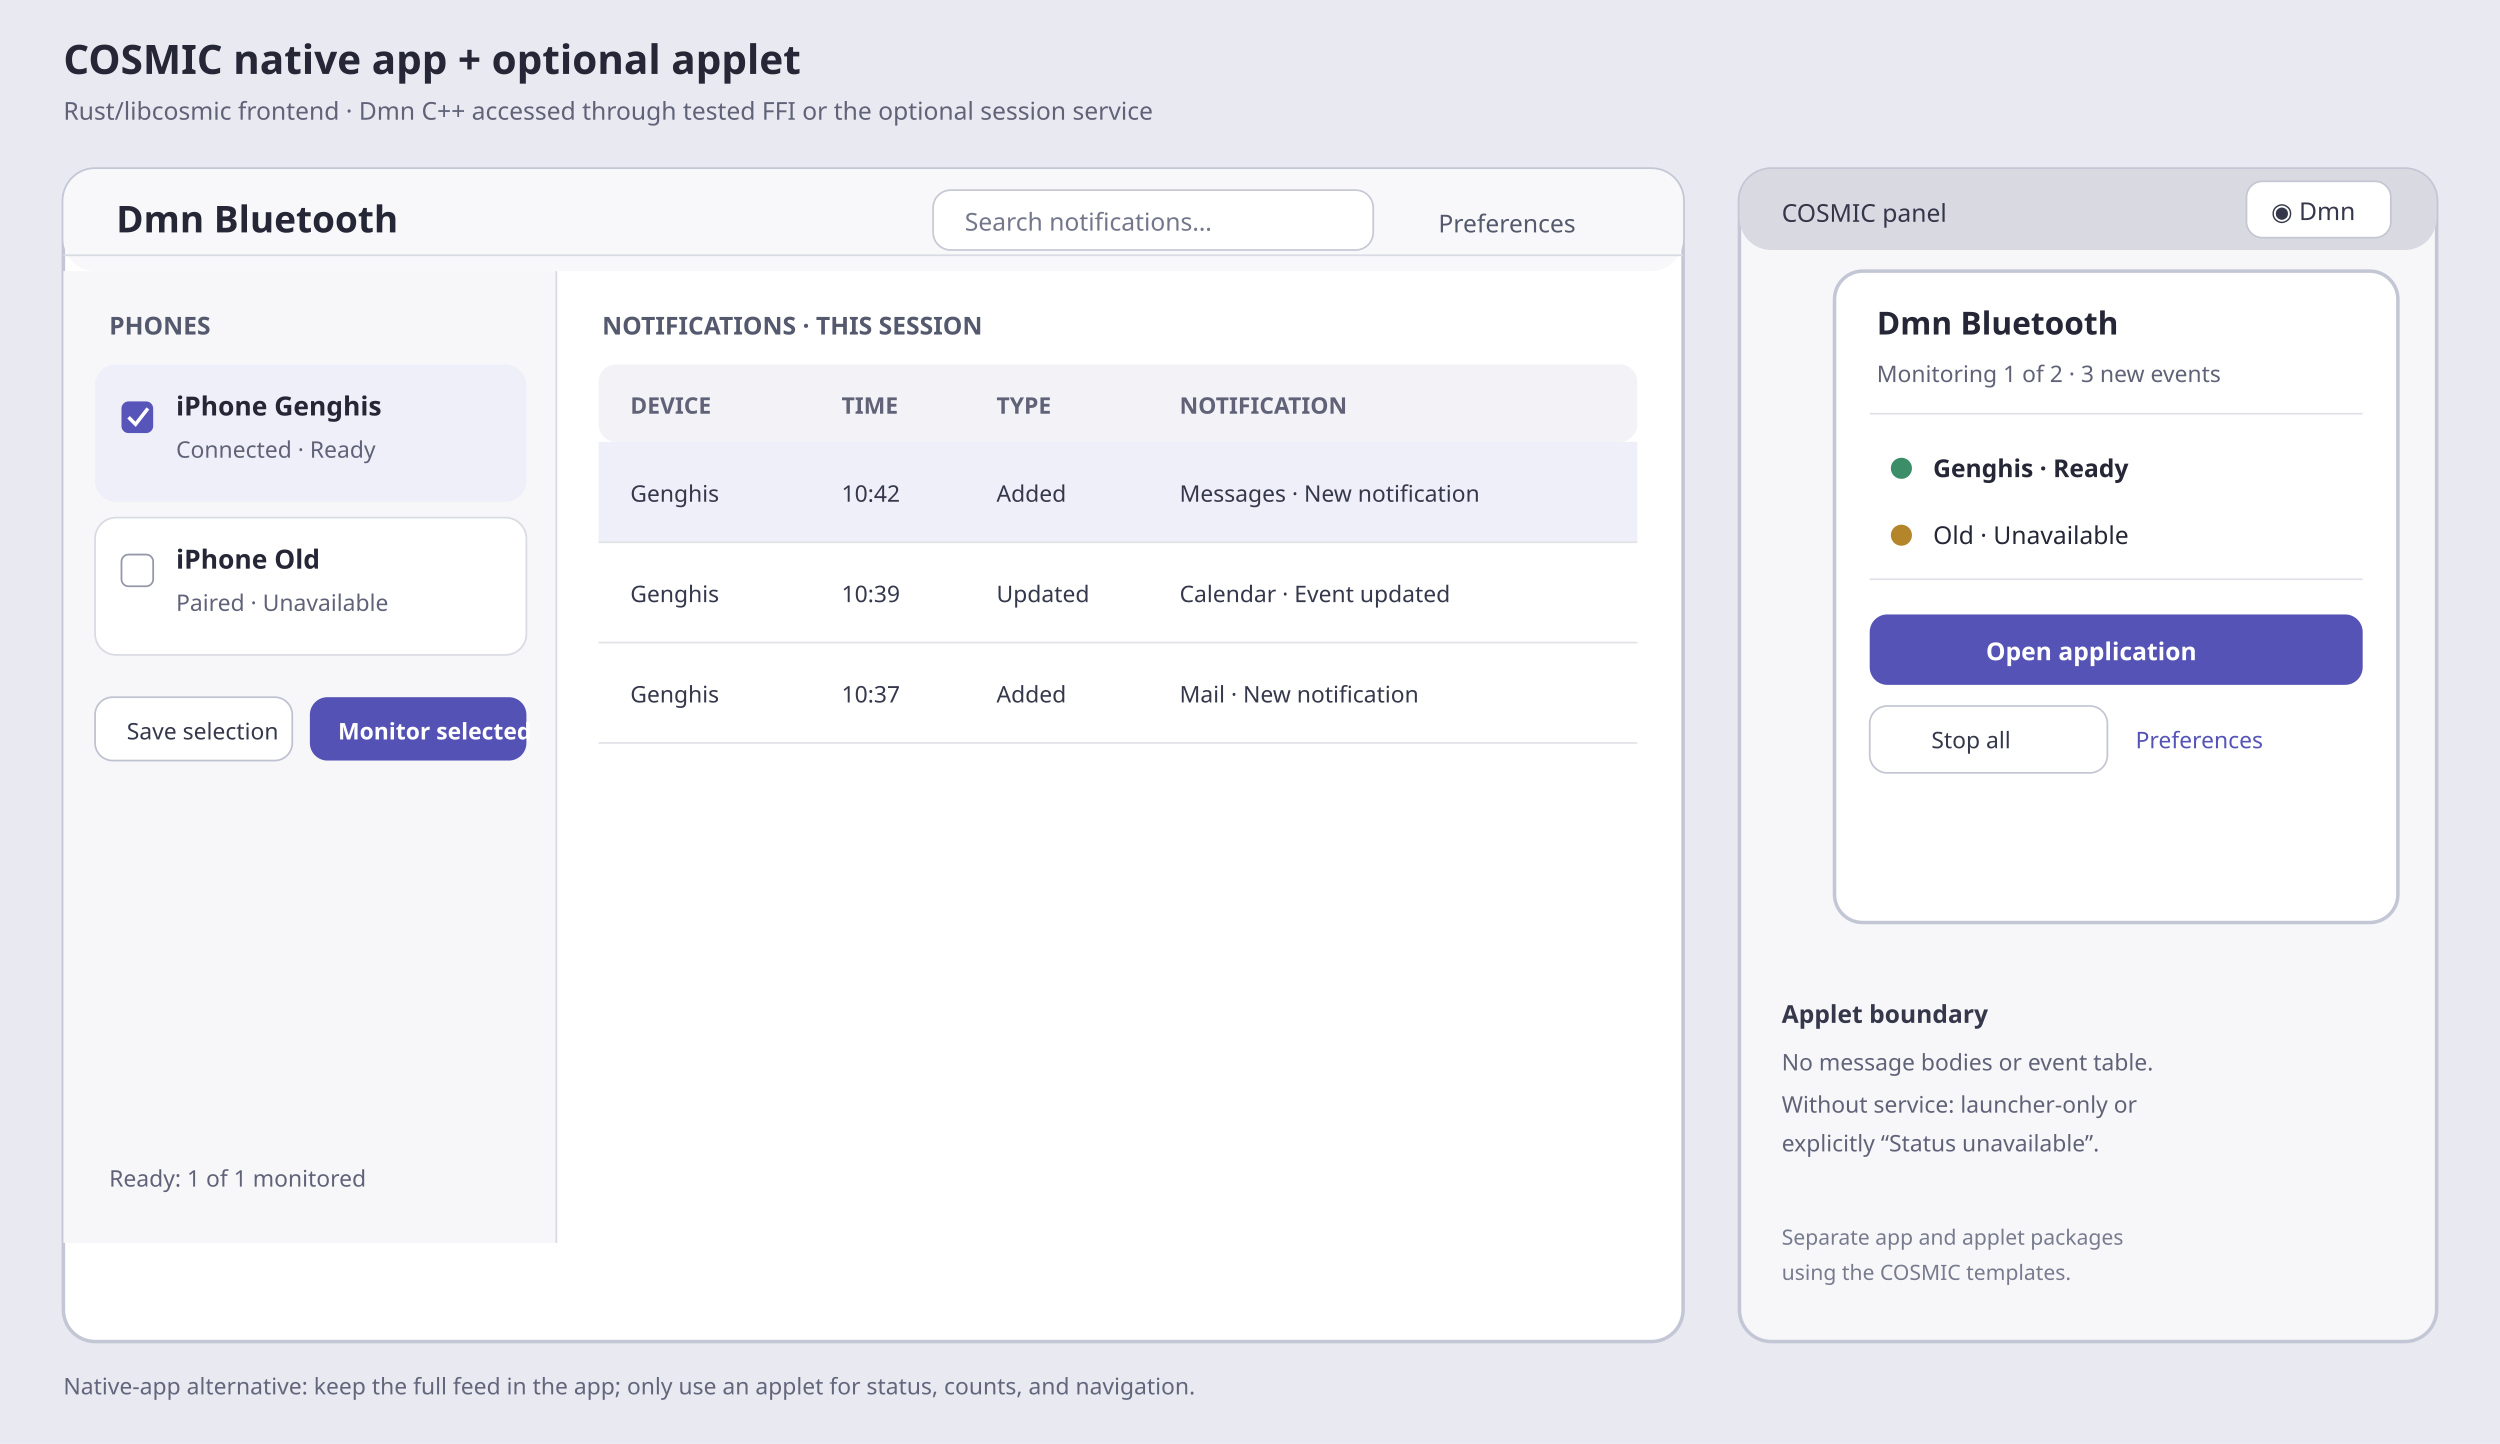
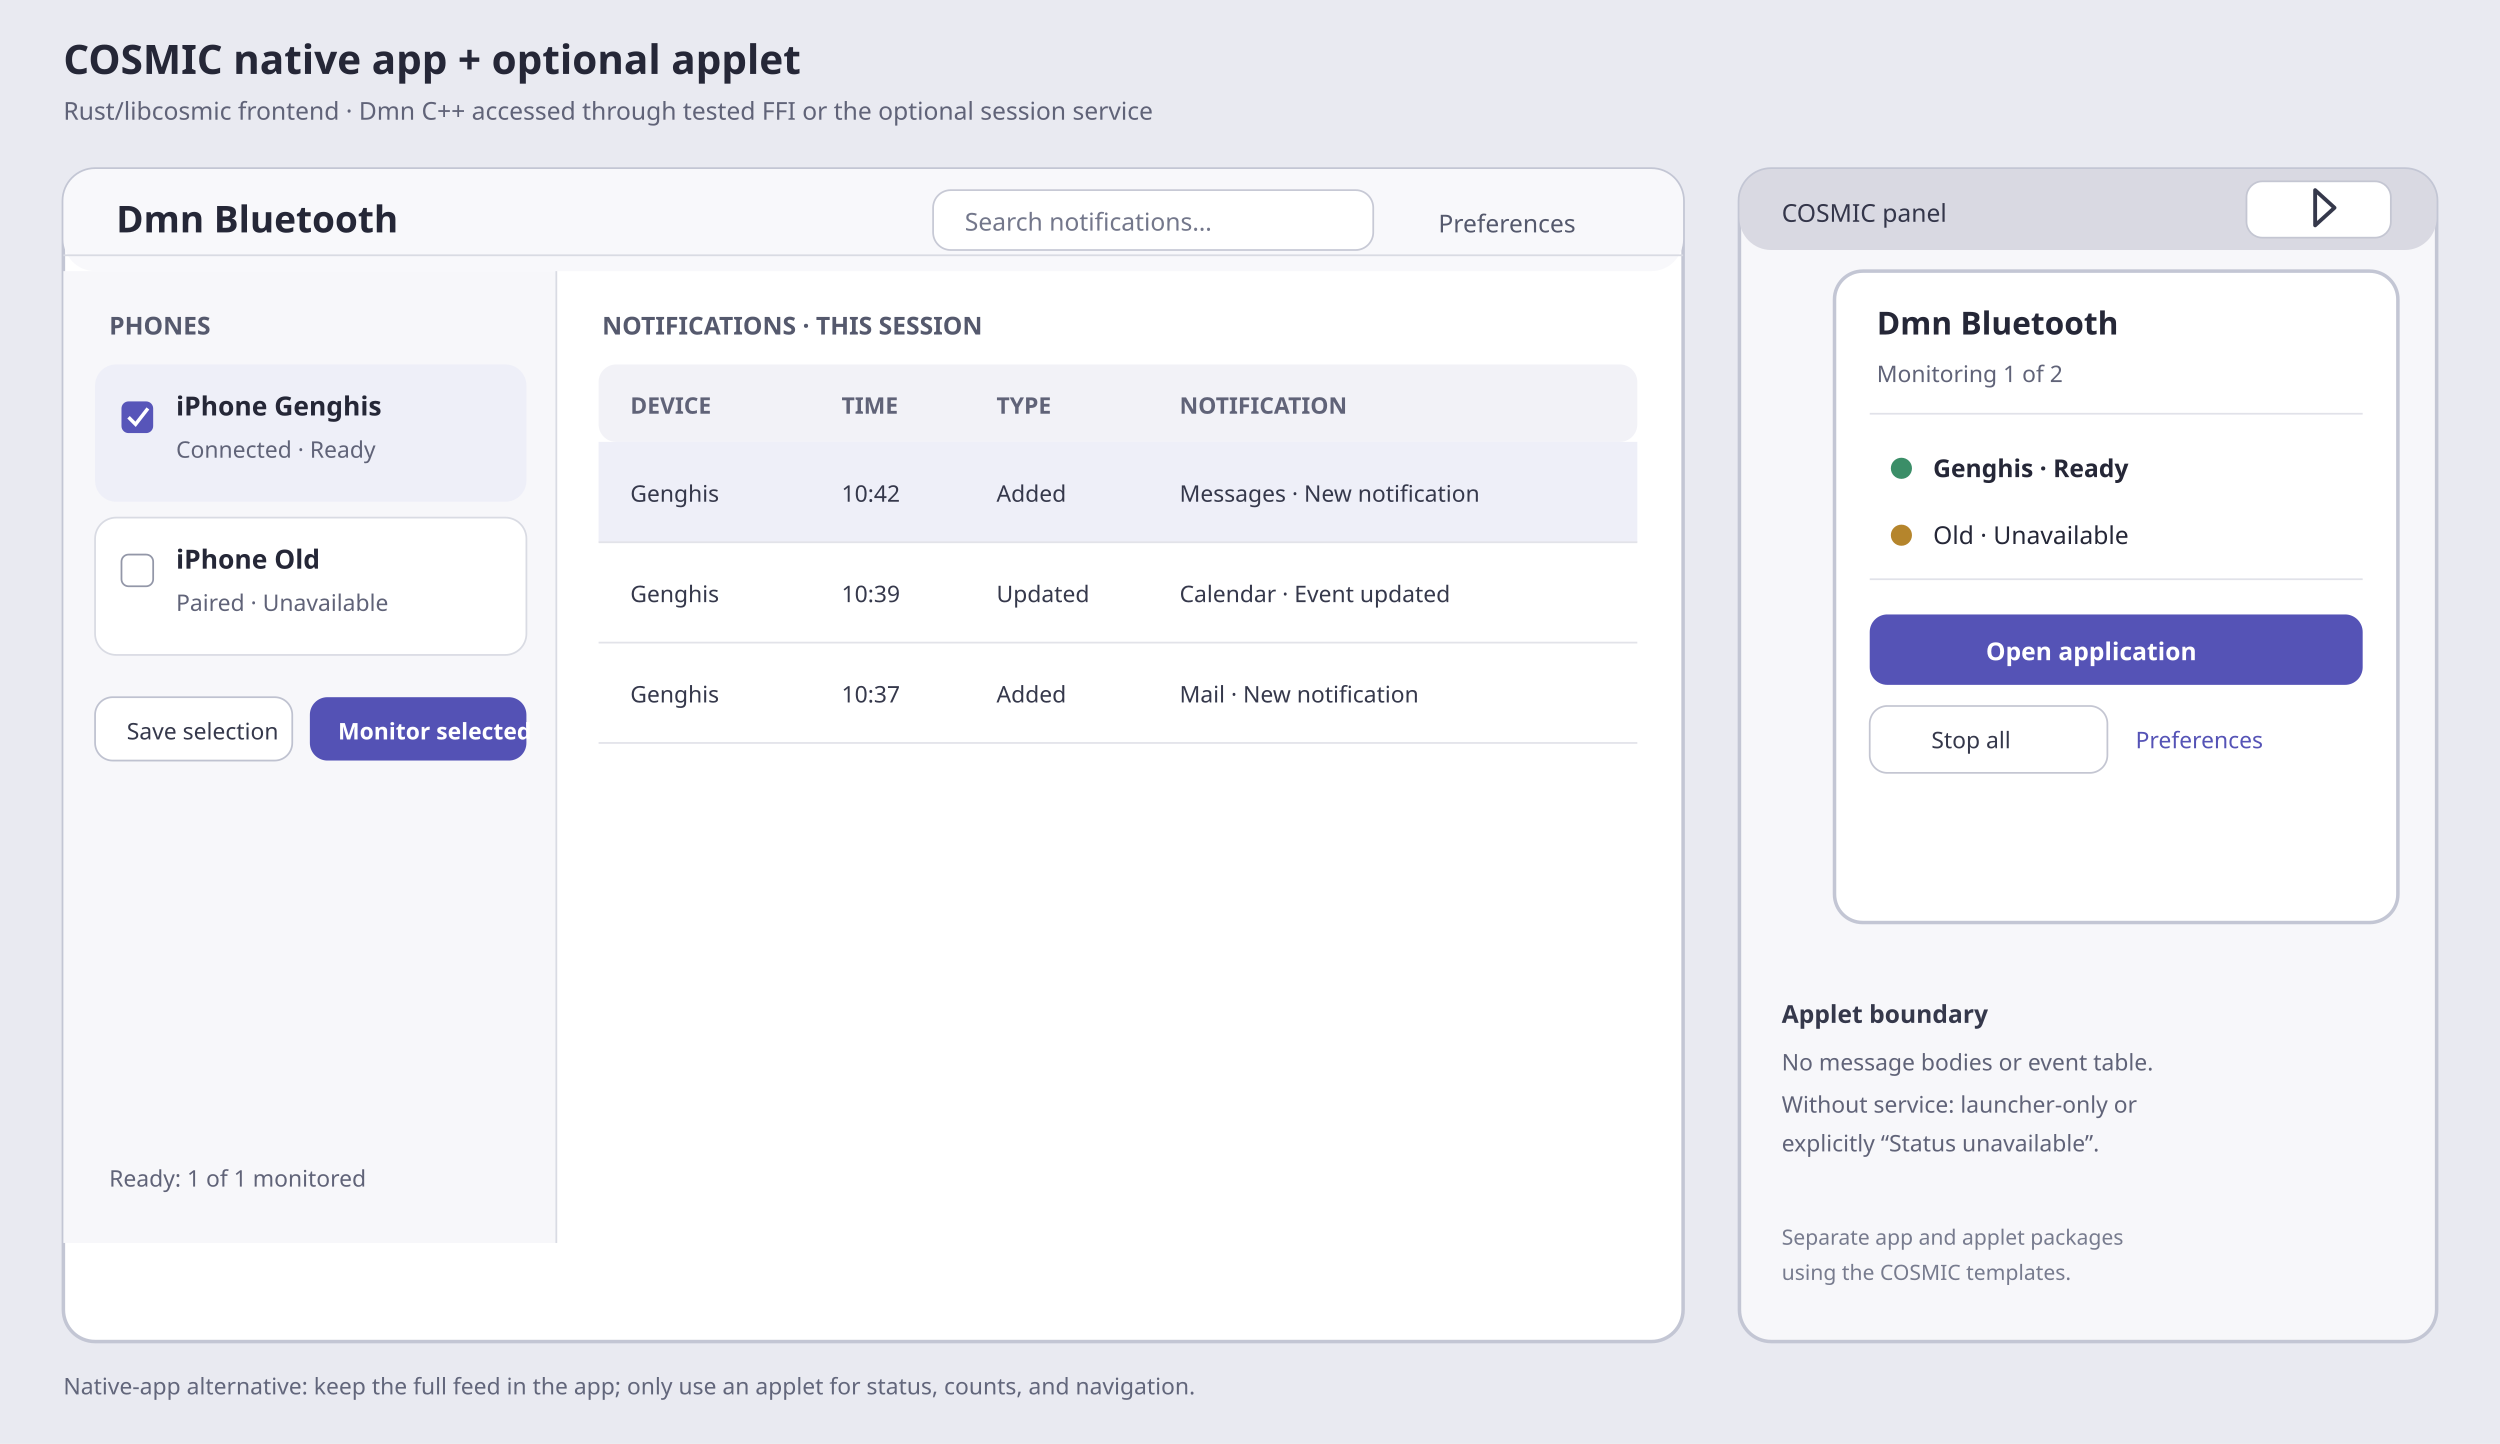
<svg xmlns="http://www.w3.org/2000/svg" width="1420" height="820" viewBox="0 0 1420 820" role="img" aria-labelledby="title desc">
  <rect width="1420" height="820" fill="#e9eaf1" />
  <text x="36" y="42" font-family="sans-serif" font-size="23" font-weight="700" fill="#252737">COSMIC native app + optional applet</text>
  <text x="36" y="68" font-family="sans-serif" font-size="14" fill="#606378">Rust/libcosmic frontend · Dmn C++ accessed through tested FFI or the optional session service</text>
  <rect x="36" y="96" width="920" height="666" rx="18" fill="#fff" stroke="#c3c6d4" stroke-width="2" />
  <rect x="36" y="96" width="920" height="58" rx="18" fill="#f8f8fb" />
  <path d="M36 145H956" stroke="#d9dbe3" />
  <text x="66" y="132" font-family="sans-serif" font-size="21" font-weight="700" fill="#252737">Dmn Bluetooth</text>
  <rect x="530" y="108" width="250" height="34" rx="10" fill="#fff" stroke="#c7c9d5" />
  <text x="548" y="131" font-family="sans-serif" font-size="14" fill="#73778b">Search notifications…</text>
  <text x="817" y="132" font-family="sans-serif" font-size="14" fill="#55596d">Preferences</text>
  <rect x="36" y="154" width="280" height="552" fill="#f7f7fa" />
  <path d="M316 154V706" stroke="#d9dbe3" />
  <text x="62" y="190" font-family="sans-serif" font-size="14" font-weight="700" fill="#55596d">PHONES</text>
  <rect x="54" y="207" width="245" height="78" rx="12" fill="#eeeff8" />
  <rect x="69" y="228" width="18" height="18" rx="4" fill="#5755b9" />
  <path d="m73 237 4 4 7-9" fill="none" stroke="#fff" stroke-width="2" />
  <text x="100" y="236" font-family="sans-serif" font-size="15" font-weight="700" fill="#252737">iPhone Genghis</text>
  <text x="100" y="260" font-family="sans-serif" font-size="13" fill="#606378">Connected · Ready</text>
  <rect x="54" y="294" width="245" height="78" rx="12" fill="#fff" stroke="#d9dbe3" />
  <rect x="69" y="315" width="18" height="18" rx="4" fill="#fff" stroke="#9397a8" />
  <text x="100" y="323" font-family="sans-serif" font-size="15" font-weight="700" fill="#252737">iPhone Old</text>
  <text x="100" y="347" font-family="sans-serif" font-size="13" fill="#606378">Paired · Unavailable</text>
  <rect x="54" y="396" width="112" height="36" rx="10" fill="#fff" stroke="#bfc2d0" />
  <text x="72" y="420" font-family="sans-serif" font-size="13" fill="#35384b">Save selection</text>
  <rect x="176" y="396" width="123" height="36" rx="10" fill="#5452b5" />
  <text x="192" y="420" font-family="sans-serif" font-size="13" font-weight="700" fill="#fff">Monitor selected</text>
  <text x="62" y="674" font-family="sans-serif" font-size="13" fill="#606378">Ready: 1 of 1 monitored</text>
  <text x="342" y="190" font-family="sans-serif" font-size="14" font-weight="700" fill="#55596d">NOTIFICATIONS · THIS SESSION</text>
  <rect x="340" y="207" width="590" height="44" rx="10" fill="#f2f2f7" />
  <text x="358" y="235" font-family="sans-serif" font-size="13" font-weight="700" fill="#606378">DEVICE</text>
  <text x="478" y="235" font-family="sans-serif" font-size="13" font-weight="700" fill="#606378">TIME</text>
  <text x="566" y="235" font-family="sans-serif" font-size="13" font-weight="700" fill="#606378">TYPE</text>
  <text x="670" y="235" font-family="sans-serif" font-size="13" font-weight="700" fill="#606378">NOTIFICATION</text>
  <rect x="340" y="251" width="590" height="57" fill="#eeeff8" />
  <g font-family="sans-serif" font-size="13" fill="#35384b">
    <text x="358" y="285">Genghis</text>
    <text x="478" y="285">10:42</text>
    <text x="566" y="285">Added</text>
    <text x="670" y="285">Messages · New notification</text>
    <path d="M340 308H930M340 365H930M340 422H930" stroke="#e2e3e9" />
    <text x="358" y="342">Genghis</text>
    <text x="478" y="342">10:39</text>
    <text x="566" y="342">Updated</text>
    <text x="670" y="342">Calendar · Event updated</text>
    <text x="358" y="399">Genghis</text>
    <text x="478" y="399">10:37</text>
    <text x="566" y="399">Added</text>
    <text x="670" y="399">Mail · New notification</text>
  </g>
  <text x="36" y="792" font-family="sans-serif" font-size="13" fill="#62667b">Native-app alternative: keep the full feed in the app; only use an applet for status, counts, and navigation.</text>
  <rect x="988" y="96" width="396" height="666" rx="18" fill="#f7f7fa" stroke="#c3c6d4" stroke-width="2" />
  <rect x="988" y="96" width="396" height="46" rx="18" fill="#d9d9e2" />
  <text x="1012" y="126" font-family="sans-serif" font-size="14" fill="#34364a">COSMIC panel</text>
  <rect x="1276" y="103" width="82" height="32" rx="9" fill="#fff" stroke="#c4c6d2" />
-   <text x="1290" y="125" font-family="sans-serif" font-size="14" fill="#35384b">◉ Dmn</text>
+   <path d="M1315 108v20l11-10-11-10 0 20 11-10-11-10" fill="none" stroke="#35384b" stroke-width="2.2" stroke-linejoin="round" />
  <rect x="1042" y="154" width="320" height="370" rx="16" fill="#fff" stroke="#c3c6d4" stroke-width="2" />
  <text x="1066" y="190" font-family="sans-serif" font-size="18" font-weight="700" fill="#252737">Dmn Bluetooth</text>
-   <text x="1066" y="217" font-family="sans-serif" font-size="13" fill="#606378">Monitoring 1 of 2 · 3 new events</text>
+   <text x="1066" y="217" font-family="sans-serif" font-size="13" fill="#606378">Monitoring 1 of 2</text>
  <path d="M1062 235H1342" stroke="#e1e2e9" />
  <circle cx="1080" cy="266" r="6" fill="#3b8e68" />
  <text x="1098" y="271" font-family="sans-serif" font-size="14" font-weight="700" fill="#252737">Genghis · Ready</text>
  <circle cx="1080" cy="304" r="6" fill="#b5852c" />
  <text x="1098" y="309" font-family="sans-serif" font-size="14" fill="#252737">Old · Unavailable</text>
  <path d="M1062 329H1342" stroke="#e1e2e9" />
  <rect x="1062" y="349" width="280" height="40" rx="10" fill="#5553b6" />
  <text x="1128" y="375" font-family="sans-serif" font-size="14" font-weight="700" fill="#fff">Open application</text>
  <rect x="1062" y="401" width="135" height="38" rx="10" fill="#fff" stroke="#c4c6d2" />
  <text x="1097" y="425" font-family="sans-serif" font-size="13" fill="#35384b">Stop all</text>
  <text x="1213" y="425" font-family="sans-serif" font-size="13" fill="#5553b6">Preferences</text>
  <text x="1012" y="581" font-family="sans-serif" font-size="14" font-weight="700" fill="#35384b">Applet boundary</text>
  <text x="1012" y="608" font-family="sans-serif" font-size="13" fill="#606378">No message bodies or event table.</text>
  <text x="1012" y="632" font-family="sans-serif" font-size="13" fill="#606378">Without service: launcher-only or</text>
  <text x="1012" y="654" font-family="sans-serif" font-size="13" fill="#606378">explicitly “Status unavailable”.</text>
  <text x="1012" y="707" font-family="sans-serif" font-size="12" fill="#777b8e">Separate app and applet packages</text>
  <text x="1012" y="727" font-family="sans-serif" font-size="12" fill="#777b8e">using the COSMIC templates.</text>
</svg>
